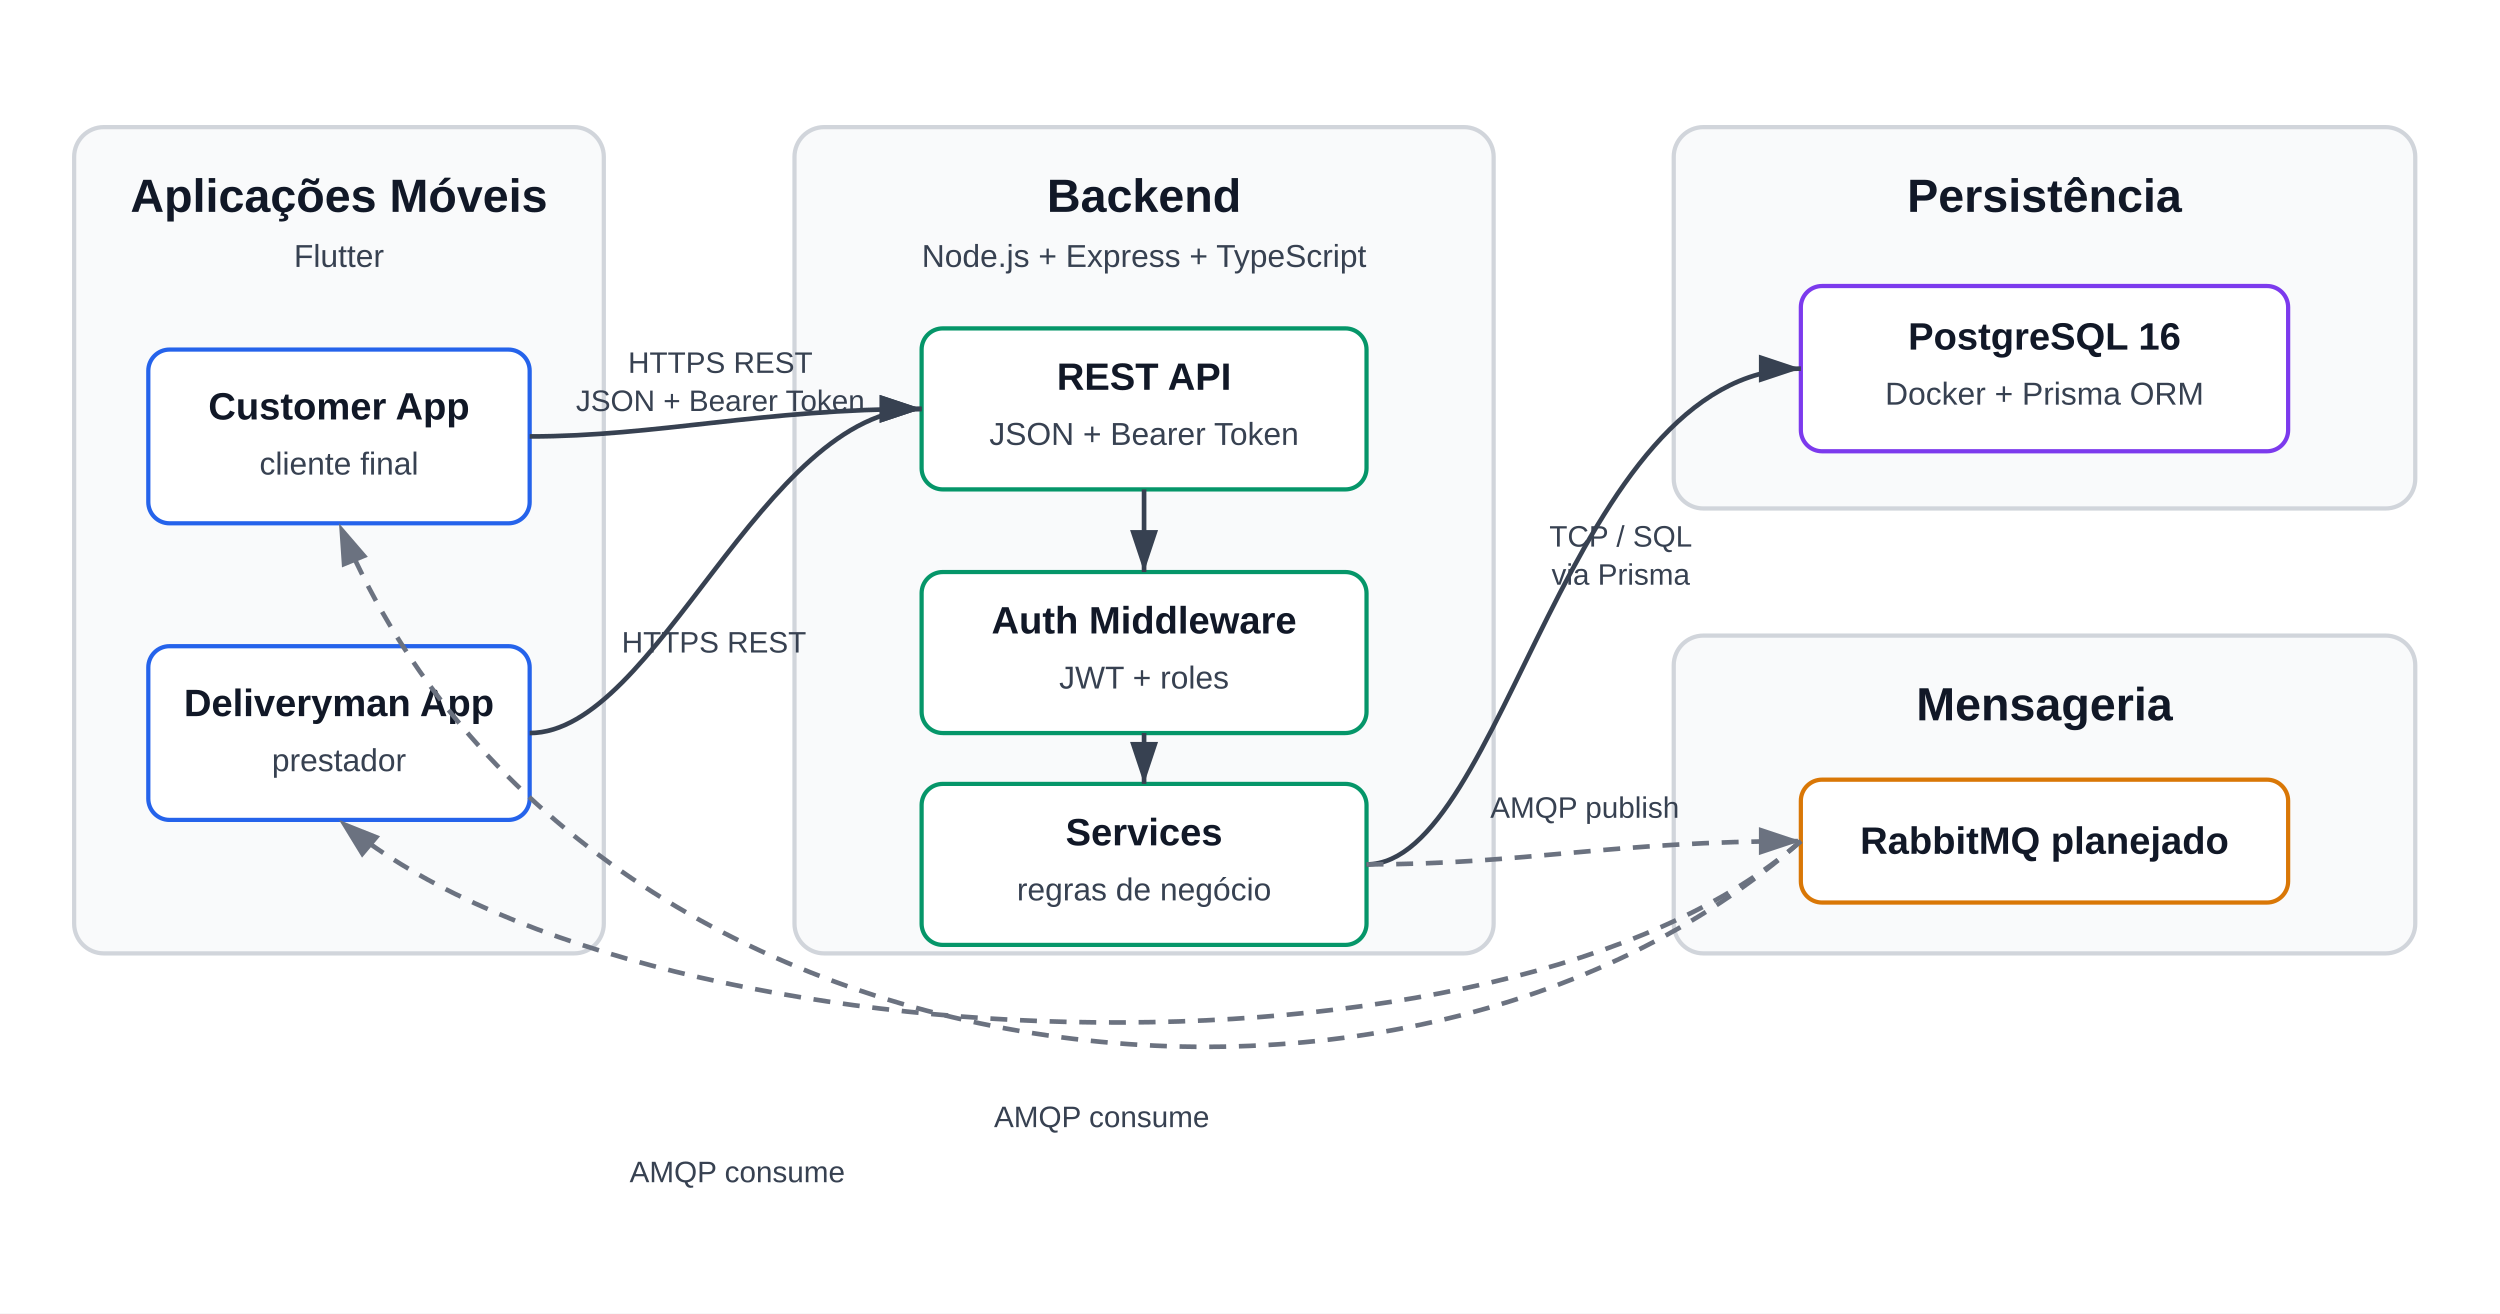
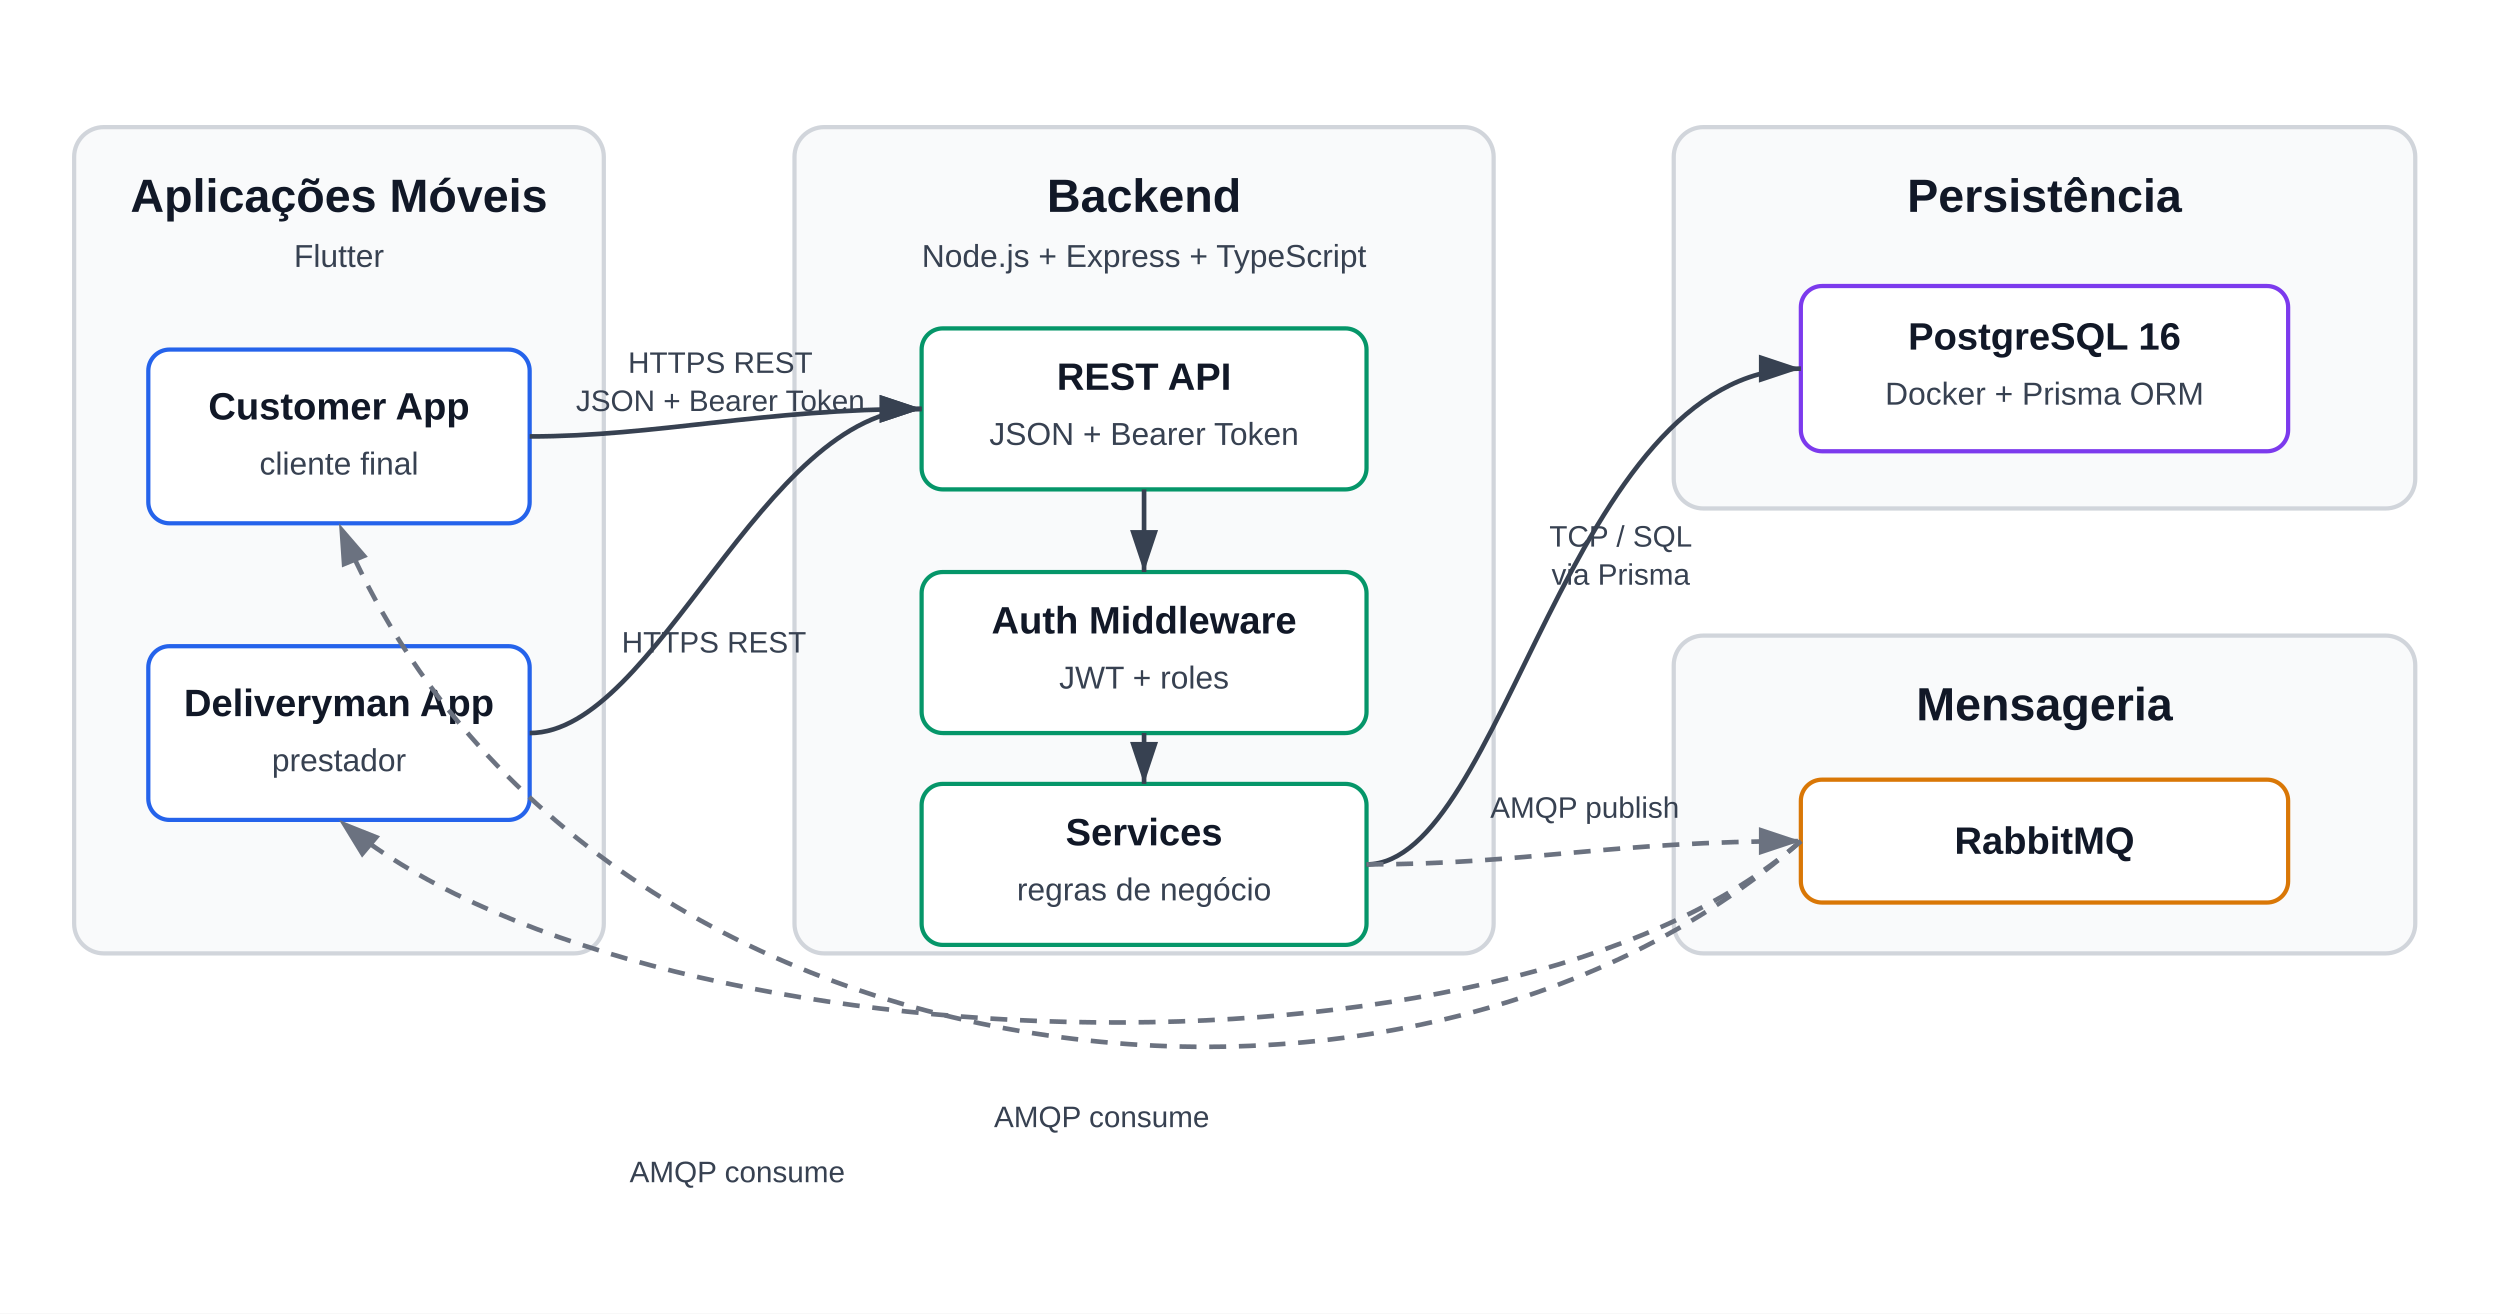
<svg xmlns="http://www.w3.org/2000/svg" width="1180" height="620" viewBox="0 0 1180 620" role="img" aria-labelledby="title desc">
  <defs>
    <marker id="arrow" markerWidth="10" markerHeight="10" refX="9" refY="3" orient="auto" markerUnits="strokeWidth">
      <path d="M0,0 L0,6 L9,3 z" fill="#374151" />
    </marker>
    <marker id="arrow-dashed" markerWidth="10" markerHeight="10" refX="9" refY="3" orient="auto" markerUnits="strokeWidth">
      <path d="M0,0 L0,6 L9,3 z" fill="#6b7280" />
    </marker>
    <style>
      .canvas { fill: #ffffff; }
      .group { fill: #f9fafb; stroke: #d1d5db; stroke-width: 2; rx: 14; }
      .group-title { fill: #111827; font-family: Arial, sans-serif; font-size: 22px; font-weight: 700; }
      .box { fill: #ffffff; stroke: #2563eb; stroke-width: 2; rx: 10; }
      .box-green { stroke: #059669; }
      .box-amber { stroke: #d97706; }
      .box-purple { stroke: #7c3aed; }
      .label { fill: #111827; font-family: Arial, sans-serif; font-size: 18px; font-weight: 700; text-anchor: middle; }
      .small { fill: #374151; font-family: Arial, sans-serif; font-size: 15px; text-anchor: middle; }
      .edge { fill: none; stroke: #374151; stroke-width: 2.2; marker-end: url(#arrow); }
      .edge-dashed { fill: none; stroke: #6b7280; stroke-width: 2.2; stroke-dasharray: 8 6; marker-end: url(#arrow-dashed); }
      .edge-label { fill: #374151; font-family: Arial, sans-serif; font-size: 14px; text-anchor: middle; }
    </style>
  </defs>
  <rect class="canvas" x="0" y="0" width="1180" height="620" />
  <rect class="group" x="35" y="60" width="250" height="390" />
  <text class="group-title" x="160" y="100" text-anchor="middle">Aplicações Móveis</text>
  <text class="small" x="160" y="126">Flutter</text>
  <rect class="box" x="70" y="165" width="180" height="82" />
  <text class="label" x="160" y="198">Customer App</text>
  <text class="small" x="160" y="224">cliente final</text>
  <rect class="box" x="70" y="305" width="180" height="82" />
  <text class="label" x="160" y="338">Deliveryman App</text>
  <text class="small" x="160" y="364">prestador</text>
  <rect class="group" x="375" y="60" width="330" height="390" />
  <text class="group-title" x="540" y="100" text-anchor="middle">Backend</text>
  <text class="small" x="540" y="126">Node.js + Express + TypeScript</text>
  <rect class="box box-green" x="435" y="155" width="210" height="76" />
  <text class="label" x="540" y="184">REST API</text>
  <text class="small" x="540" y="210">JSON + Bearer Token</text>
  <rect class="box box-green" x="435" y="270" width="210" height="76" />
  <text class="label" x="540" y="299">Auth Middleware</text>
  <text class="small" x="540" y="325">JWT + roles</text>
  <rect class="box box-green" x="435" y="370" width="210" height="76" />
  <text class="label" x="540" y="399">Services</text>
  <text class="small" x="540" y="425">regras de negócio</text>
  <rect class="group" x="790" y="60" width="350" height="180" />
  <text class="group-title" x="965" y="100" text-anchor="middle">Persistência</text>
  <rect class="box box-purple" x="850" y="135" width="230" height="78" />
  <text class="label" x="965" y="165">PostgreSQL 16</text>
  <text class="small" x="965" y="191">Docker + Prisma ORM</text>
  <rect class="group" x="790" y="300" width="350" height="150" />
  <text class="group-title" x="965" y="340" text-anchor="middle">Mensageria</text>
  <rect class="box box-amber" x="850" y="368" width="230" height="58" />
-   <text class="label" x="965" y="403">RabbitMQ planejado</text>
+   <text class="label" x="965" y="403">RabbitMQ</text>
  <path class="edge" d="M250 206 C310 206 360 193 435 193" />
  <text class="edge-label" x="340" y="176">HTTPS REST</text>
  <text class="edge-label" x="340" y="194">JSON + Bearer Token</text>
  <path class="edge" d="M250 346 C310 346 360 193 435 193" />
  <text class="edge-label" x="337" y="308">HTTPS REST</text>
  <path class="edge" d="M540 231 L540 270" />
  <path class="edge" d="M540 346 L540 370" />
  <path class="edge" d="M645 408 C710 408 740 174 850 174" />
  <text class="edge-label" x="765" y="258">TCP / SQL</text>
  <text class="edge-label" x="765" y="276">via Prisma</text>
  <path class="edge-dashed" d="M645 408 C720 408 760 397 850 397" />
  <text class="edge-label" x="748" y="386">AMQP publish</text>
  <path class="edge-dashed" d="M850 397 C710 520 300 505 160 387" />
  <text class="edge-label" x="520" y="532">AMQP consume</text>
  <path class="edge-dashed" d="M850 397 C660 565 270 515 160 247" />
  <text class="edge-label" x="348" y="558">AMQP consume</text>
</svg>
